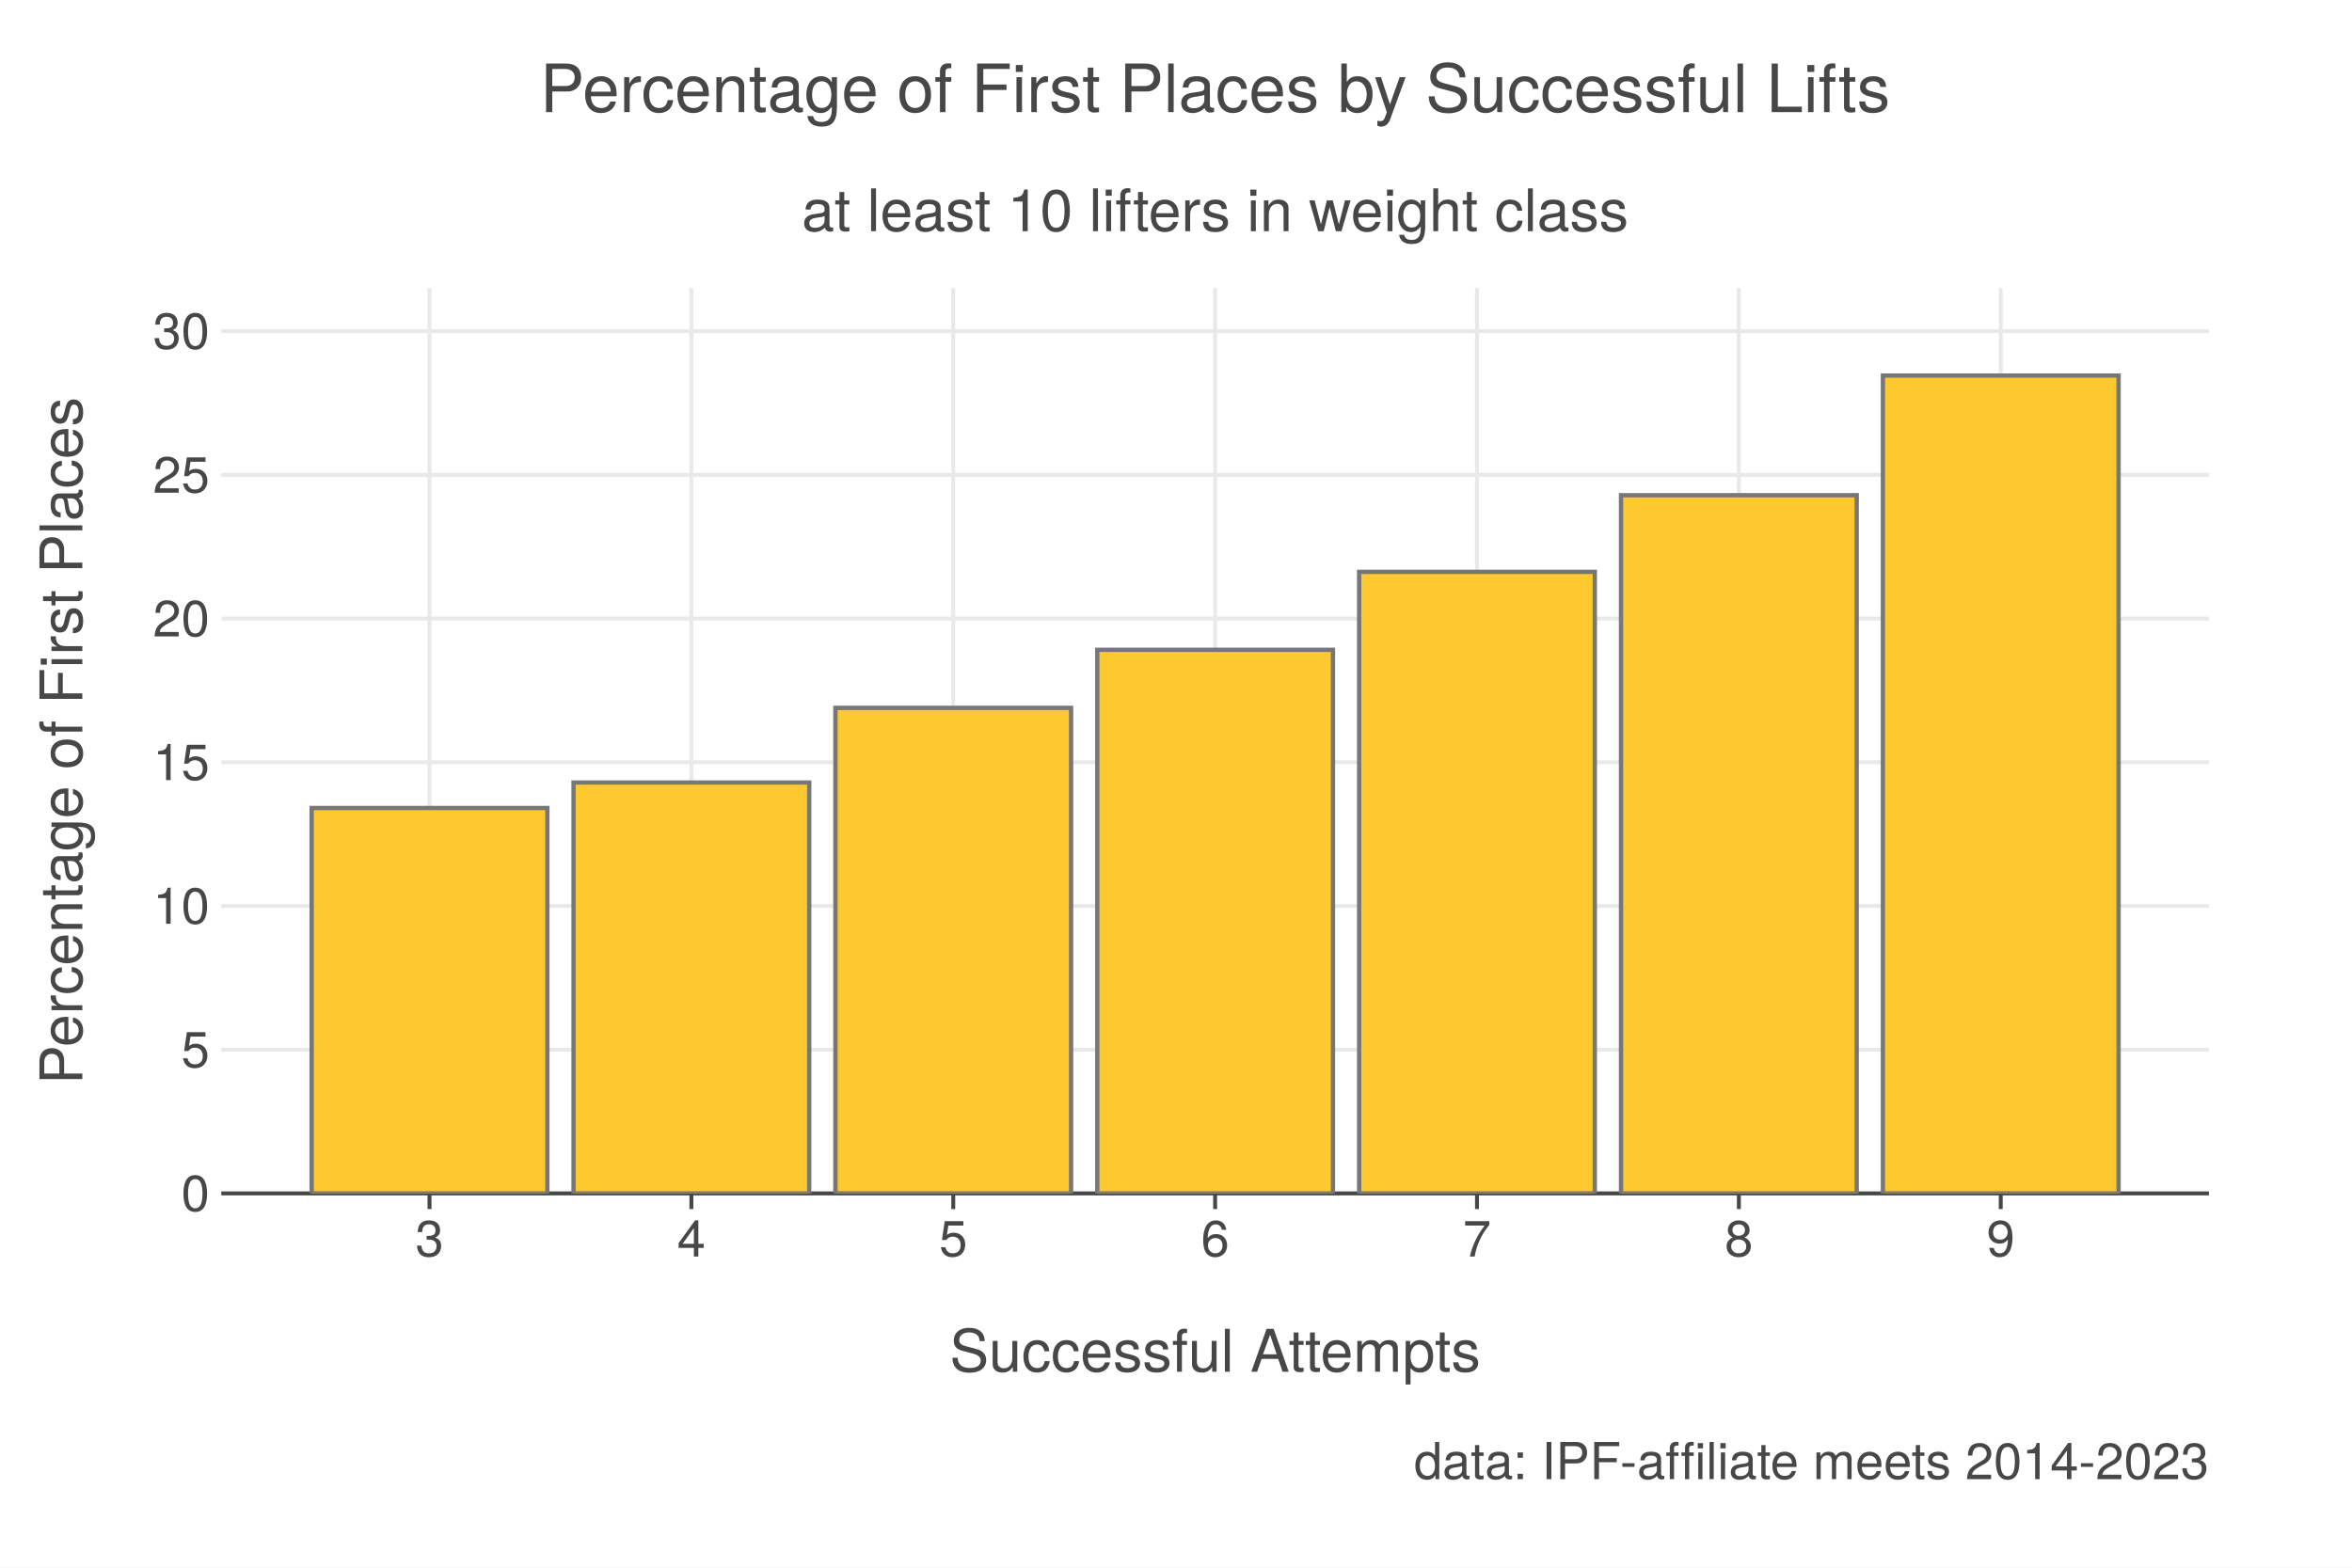
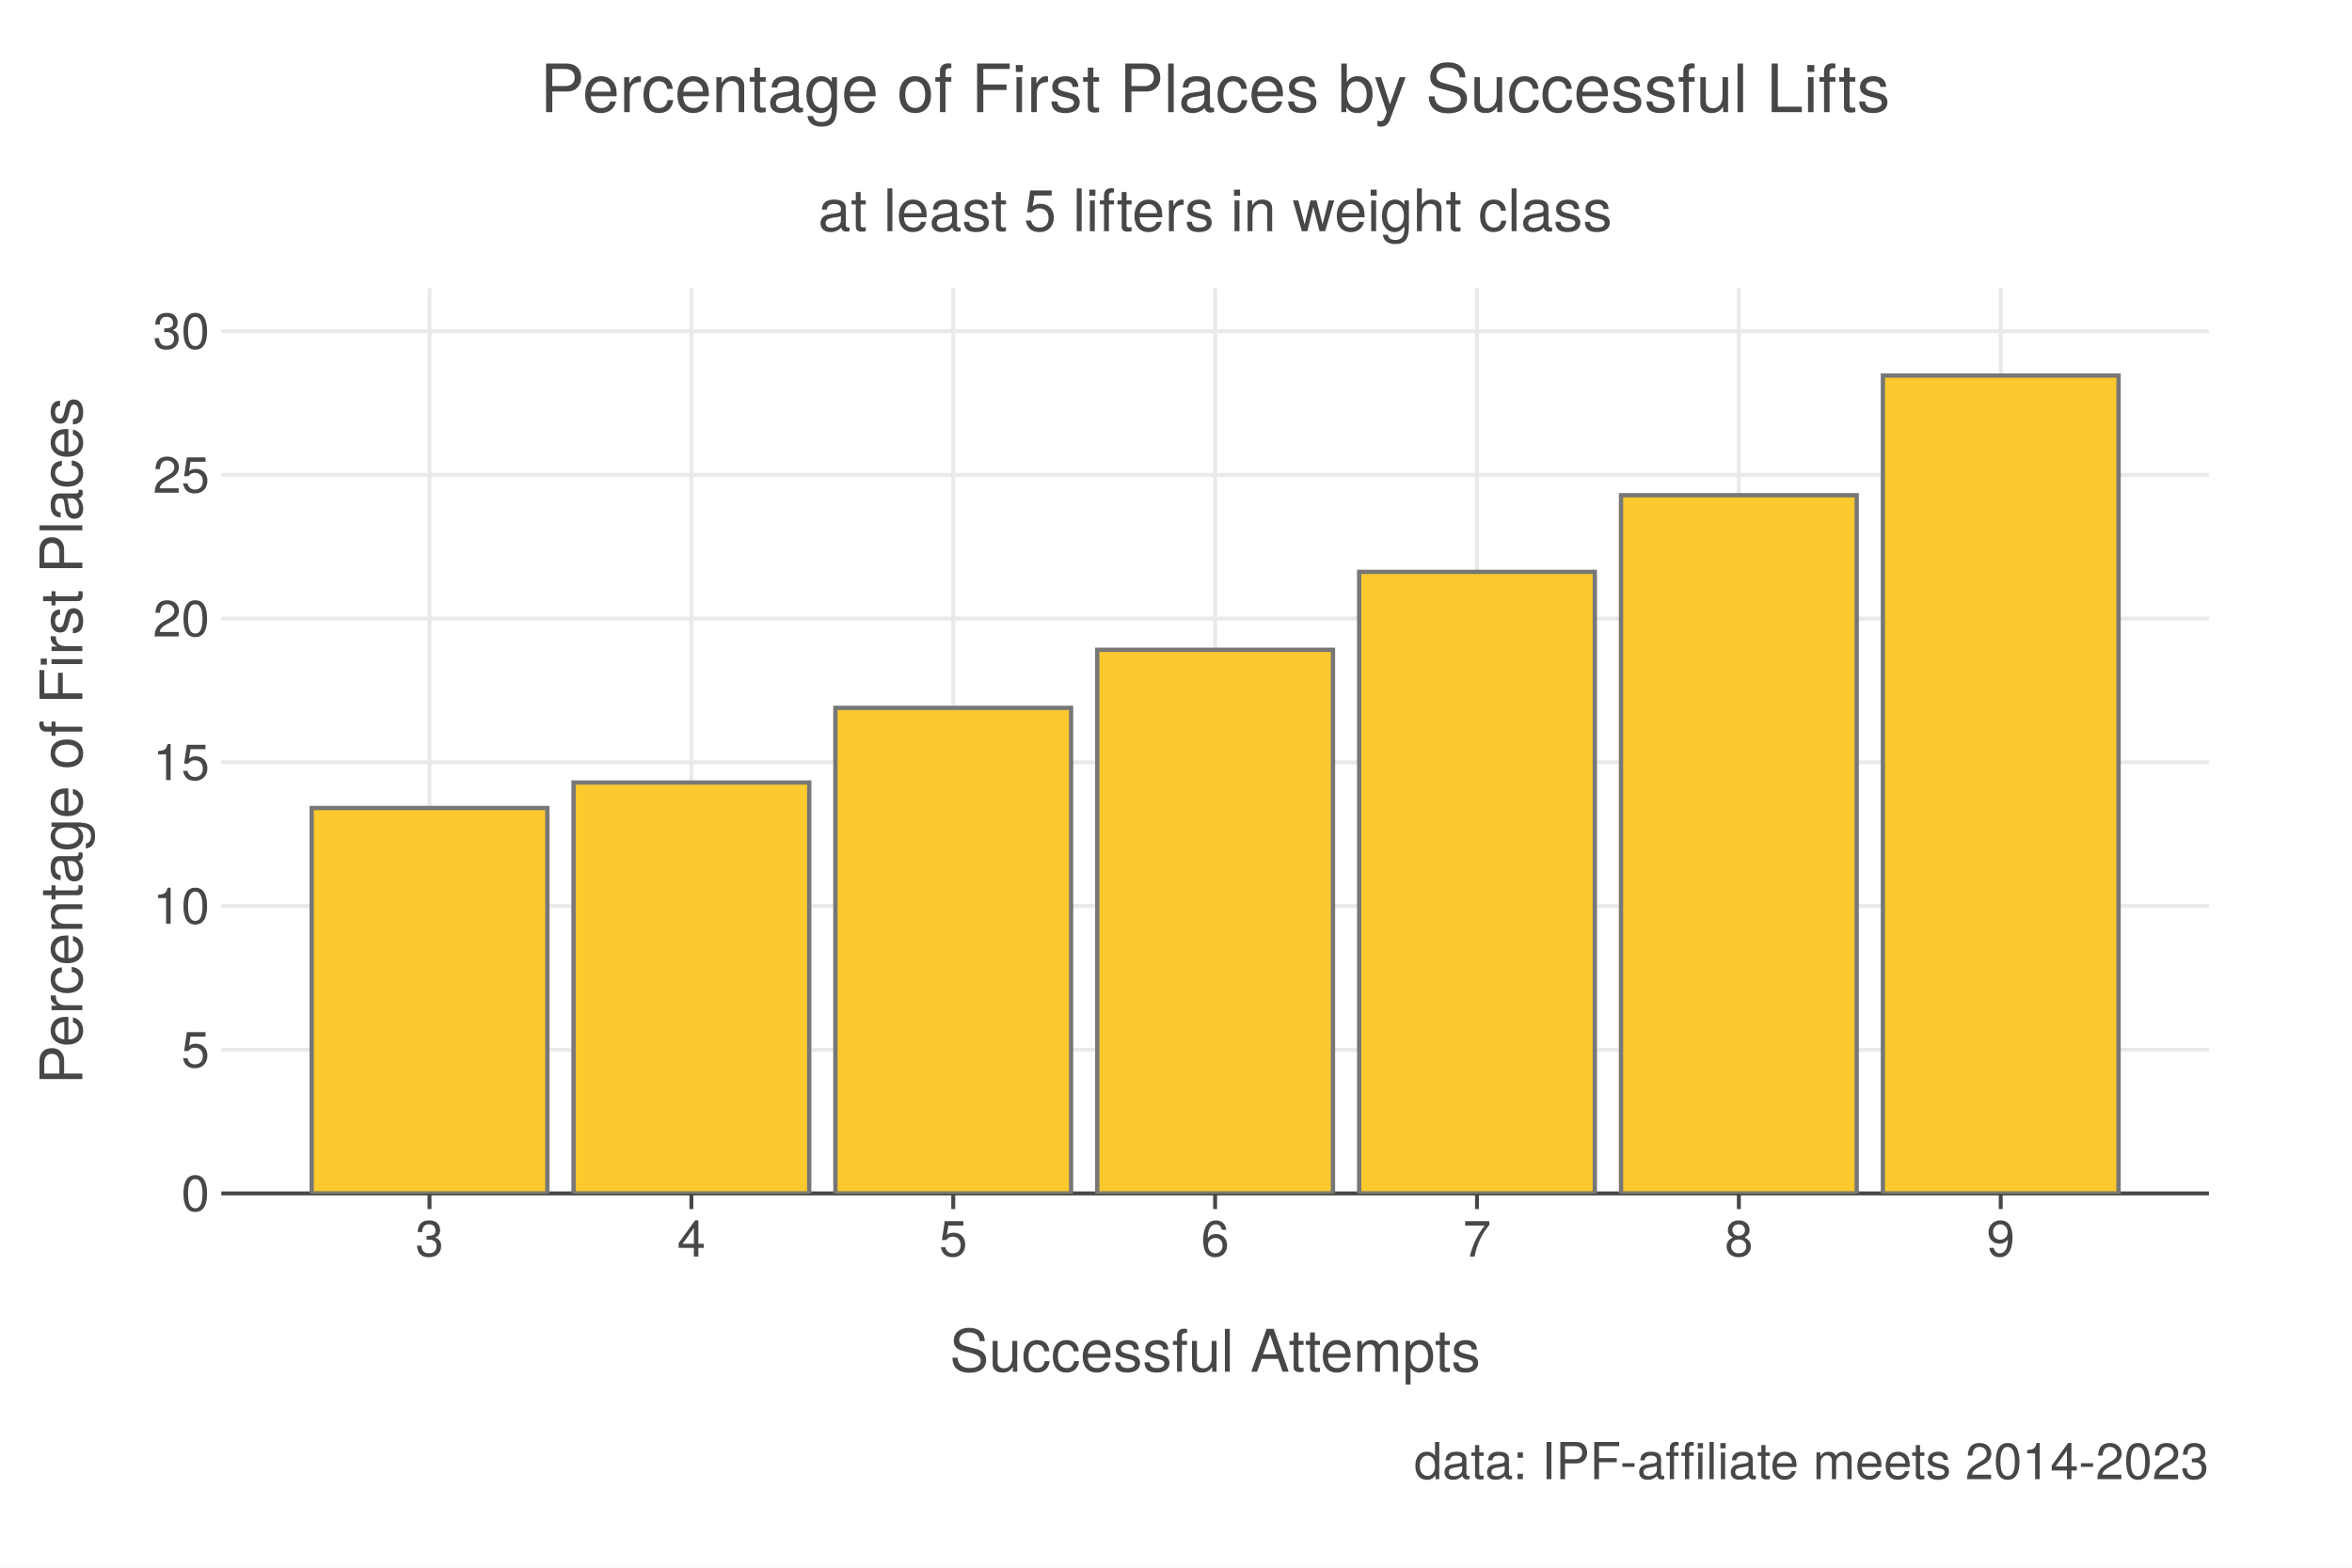
<svg xmlns="http://www.w3.org/2000/svg" display="block" class="plt-container" width="600.0" height="400.0">
  <style type="text/css">
  .plt-container {
   font-family: Lucida Grande, sans-serif;
   user-select: none;
   -webkit-user-select: none;
   -moz-user-select: none;
   -ms-user-select: none;
}
text {
   text-rendering: optimizeLegibility;
}
- #p4UrFx4 .plot-title {
+ #prY6hxO .plot-title {
   fill: #474747;
   font-family: Helvetica Neue;
   font-size: 17.0px;
   font-weight: normal;
   font-style: normal;   
}
- #p4UrFx4 .plot-subtitle {
+ #prY6hxO .plot-subtitle {
   fill: #474747;
   font-family: Helvetica Neue;
   font-size: 15.0px;
   font-weight: normal;
   font-style: normal;   
}
- #p4UrFx4 .plot-caption {
-    fill: #474747;
-    font-family: Helvetica Neue;
-    font-size: 13.0px;
-    font-weight: normal;
-    font-style: normal;   
- }
- #p4UrFx4 .legend-title {
+ #prY6hxO .plot-caption {
+    fill: #474747;
+    font-family: Helvetica Neue;
+    font-size: 13.0px;
+    font-weight: normal;
+    font-style: normal;   
+ }
+ #prY6hxO .legend-title {
   fill: #474747;
   font-family: Helvetica Neue;
   font-size: 15.0px;
   font-weight: normal;
   font-style: normal;   
}
- #p4UrFx4 .legend-item {
-    fill: #474747;
-    font-family: Helvetica Neue;
-    font-size: 13.0px;
-    font-weight: normal;
-    font-style: normal;   
- }
- #p4UrFx4 .axis-title-x {
+ #prY6hxO .legend-item {
+    fill: #474747;
+    font-family: Helvetica Neue;
+    font-size: 13.0px;
+    font-weight: normal;
+    font-style: normal;   
+ }
+ #prY6hxO .axis-title-x {
   fill: #474747;
   font-family: Helvetica Neue;
   font-size: 15.0px;
   font-weight: normal;
   font-style: normal;   
}
- #p4UrFx4 .axis-text-x {
-    fill: #474747;
-    font-family: Helvetica Neue;
-    font-size: 13.0px;
-    font-weight: normal;
-    font-style: normal;   
- }
- #dR0kJhV .axis-tooltip-text-x {
+ #prY6hxO .axis-text-x {
+    fill: #474747;
+    font-family: Helvetica Neue;
+    font-size: 13.0px;
+    font-weight: normal;
+    font-style: normal;   
+ }
+ #dTVl8bV .axis-tooltip-text-x {
   fill: #ffffff;
   font-family: Helvetica Neue;
   font-size: 13.0px;
   font-weight: normal;
   font-style: normal;   
}
- #p4UrFx4 .axis-title-y {
+ #prY6hxO .axis-title-y {
   fill: #474747;
   font-family: Helvetica Neue;
   font-size: 15.0px;
   font-weight: normal;
   font-style: normal;   
}
- #p4UrFx4 .axis-text-y {
-    fill: #474747;
-    font-family: Helvetica Neue;
-    font-size: 13.0px;
-    font-weight: normal;
-    font-style: normal;   
- }
- #dR0kJhV .axis-tooltip-text-y {
+ #prY6hxO .axis-text-y {
+    fill: #474747;
+    font-family: Helvetica Neue;
+    font-size: 13.0px;
+    font-weight: normal;
+    font-style: normal;   
+ }
+ #dTVl8bV .axis-tooltip-text-y {
   fill: #ffffff;
   font-family: Helvetica Neue;
   font-size: 13.0px;
   font-weight: normal;
   font-style: normal;   
}
- #p4UrFx4 .facet-strip-text-x {
-    fill: #474747;
-    font-family: Helvetica Neue;
-    font-size: 13.0px;
-    font-weight: normal;
-    font-style: normal;   
- }
- #p4UrFx4 .facet-strip-text-y {
-    fill: #474747;
-    font-family: Helvetica Neue;
-    font-size: 13.0px;
-    font-weight: normal;
-    font-style: normal;   
- }
- #dR0kJhV .tooltip-text {
-    fill: #474747;
-    font-family: Helvetica Neue;
-    font-size: 13.0px;
-    font-weight: normal;
-    font-style: normal;   
- }
- #dR0kJhV .tooltip-title {
+ #prY6hxO .facet-strip-text-x {
+    fill: #474747;
+    font-family: Helvetica Neue;
+    font-size: 13.0px;
+    font-weight: normal;
+    font-style: normal;   
+ }
+ #prY6hxO .facet-strip-text-y {
+    fill: #474747;
+    font-family: Helvetica Neue;
+    font-size: 13.0px;
+    font-weight: normal;
+    font-style: normal;   
+ }
+ #dTVl8bV .tooltip-text {
+    fill: #474747;
+    font-family: Helvetica Neue;
+    font-size: 13.0px;
+    font-weight: normal;
+    font-style: normal;   
+ }
+ #dTVl8bV .tooltip-title {
   fill: #474747;
   font-family: Helvetica Neue;
   font-size: 13.0px;
   font-weight: bold;
   font-style: normal;   
}
- #dR0kJhV .tooltip-label {
+ #dTVl8bV .tooltip-label {
   fill: #474747;
   font-family: Helvetica Neue;
   font-size: 13.0px;
   font-weight: bold;
   font-style: normal;   
}

  </style>
-   <g id="p4UrFx4">
+   <g id="prY6hxO">
    <path fill-rule="evenodd" fill="rgb(255,255,255)" fill-opacity="1.0" d="M0.0 0.0 L0.0 400.0 L600.0 400.0 L600.0 0.0 Z">
    </path>
    <g transform="translate(34.5 73.5 ) ">
      <g>
        <g transform="translate(21.96121 0.0 ) ">
          <g>
            <line x1="53.109" y1="0.0" x2="53.109" y2="231.0" stroke="rgb(233,233,233)" stroke-opacity="1.0" stroke-width="1.0" fill="none">
            </line>
            <line x1="119.912" y1="0.0" x2="119.912" y2="231.0" stroke="rgb(233,233,233)" stroke-opacity="1.0" stroke-width="1.0" fill="none">
            </line>
            <line x1="186.716" y1="0.0" x2="186.716" y2="231.0" stroke="rgb(233,233,233)" stroke-opacity="1.0" stroke-width="1.0" fill="none">
            </line>
            <line x1="253.519" y1="0.0" x2="253.519" y2="231.0" stroke="rgb(233,233,233)" stroke-opacity="1.0" stroke-width="1.0" fill="none">
            </line>
            <line x1="320.323" y1="0.0" x2="320.323" y2="231.0" stroke="rgb(233,233,233)" stroke-opacity="1.0" stroke-width="1.0" fill="none">
            </line>
            <line x1="387.126" y1="0.0" x2="387.126" y2="231.0" stroke="rgb(233,233,233)" stroke-opacity="1.0" stroke-width="1.0" fill="none">
            </line>
            <line x1="453.93" y1="0.0" x2="453.93" y2="231.0" stroke="rgb(233,233,233)" stroke-opacity="1.0" stroke-width="1.0" fill="none">
            </line>
          </g>
        </g>
        <g transform="translate(21.96121 0.0 ) ">
          <g>
            <line x1="0.0" y1="231.0" x2="507.039" y2="231.0" stroke="rgb(233,233,233)" stroke-opacity="1.0" stroke-width="1.0" fill="none">
            </line>
            <line x1="0.0" y1="194.333" x2="507.039" y2="194.333" stroke="rgb(233,233,233)" stroke-opacity="1.0" stroke-width="1.0" fill="none">
            </line>
            <line x1="0.0" y1="157.667" x2="507.039" y2="157.667" stroke="rgb(233,233,233)" stroke-opacity="1.0" stroke-width="1.0" fill="none">
            </line>
            <line x1="0.0" y1="121.0" x2="507.039" y2="121.0" stroke="rgb(233,233,233)" stroke-opacity="1.0" stroke-width="1.0" fill="none">
            </line>
            <line x1="0.0" y1="84.333" x2="507.039" y2="84.333" stroke="rgb(233,233,233)" stroke-opacity="1.0" stroke-width="1.0" fill="none">
            </line>
            <line x1="0.0" y1="47.667" x2="507.039" y2="47.667" stroke="rgb(233,233,233)" stroke-opacity="1.0" stroke-width="1.0" fill="none">
            </line>
            <line x1="0.0" y1="11.0" x2="507.039" y2="11.0" stroke="rgb(233,233,233)" stroke-opacity="1.0" stroke-width="1.0" fill="none">
            </line>
          </g>
        </g>
        <g transform="translate(21.96121 231.0 ) ">
          <g transform="translate(53.10881 0.0 ) ">
            <line stroke-width="1.0" stroke="rgb(71,71,71)" stroke-opacity="1.0" x2="0.0" y2="4.0">
            </line>
            <g transform="translate(0.0 7.0 ) ">
              <text class="axis-text-x" text-anchor="middle" dy="0.7em">
                <tspan>3</tspan>
              </text>
            </g>
          </g>
          <g transform="translate(119.9123 0.0 ) ">
            <line stroke-width="1.0" stroke="rgb(71,71,71)" stroke-opacity="1.0" x2="0.0" y2="4.0">
            </line>
            <g transform="translate(0.0 7.0 ) ">
              <text class="axis-text-x" text-anchor="middle" dy="0.7em">
                <tspan>4</tspan>
              </text>
            </g>
          </g>
          <g transform="translate(186.7159 0.0 ) ">
            <line stroke-width="1.0" stroke="rgb(71,71,71)" stroke-opacity="1.0" x2="0.0" y2="4.0">
            </line>
            <g transform="translate(0.0 7.0 ) ">
              <text class="axis-text-x" text-anchor="middle" dy="0.7em">
                <tspan>5</tspan>
              </text>
            </g>
          </g>
          <g transform="translate(253.5194 0.0 ) ">
            <line stroke-width="1.0" stroke="rgb(71,71,71)" stroke-opacity="1.0" x2="0.0" y2="4.0">
            </line>
            <g transform="translate(0.0 7.0 ) ">
              <text class="axis-text-x" text-anchor="middle" dy="0.7em">
                <tspan>6</tspan>
              </text>
            </g>
          </g>
          <g transform="translate(320.3229 0.0 ) ">
            <line stroke-width="1.0" stroke="rgb(71,71,71)" stroke-opacity="1.0" x2="0.0" y2="4.0">
            </line>
            <g transform="translate(0.0 7.0 ) ">
              <text class="axis-text-x" text-anchor="middle" dy="0.7em">
                <tspan>7</tspan>
              </text>
            </g>
          </g>
          <g transform="translate(387.1265 0.0 ) ">
            <line stroke-width="1.0" stroke="rgb(71,71,71)" stroke-opacity="1.0" x2="0.0" y2="4.0">
            </line>
            <g transform="translate(0.0 7.0 ) ">
              <text class="axis-text-x" text-anchor="middle" dy="0.7em">
                <tspan>8</tspan>
              </text>
            </g>
          </g>
          <g transform="translate(453.93 0.0 ) ">
            <line stroke-width="1.0" stroke="rgb(71,71,71)" stroke-opacity="1.0" x2="0.0" y2="4.0">
            </line>
            <g transform="translate(0.0 7.0 ) ">
              <text class="axis-text-x" text-anchor="middle" dy="0.7em">
                <tspan>9</tspan>
              </text>
            </g>
          </g>
          <line x1="0.0" y1="0.0" x2="507.039" y2="0.0" stroke-width="1.0" stroke="rgb(71,71,71)" stroke-opacity="1.0">
          </line>
        </g>
        <g transform="translate(21.96121 0.0 ) ">
          <g transform="translate(0.0 231.0 ) ">
            <g transform="translate(-3.0 0.0 ) ">
              <text class="axis-text-y" text-anchor="end" dy="0.35em">
                <tspan>0</tspan>
              </text>
            </g>
          </g>
          <g transform="translate(0.0 194.3333 ) ">
            <g transform="translate(-3.0 0.0 ) ">
              <text class="axis-text-y" text-anchor="end" dy="0.35em">
                <tspan>5</tspan>
              </text>
            </g>
          </g>
          <g transform="translate(0.0 157.6667 ) ">
            <g transform="translate(-3.0 0.0 ) ">
              <text class="axis-text-y" text-anchor="end" dy="0.35em">
                <tspan>10</tspan>
              </text>
            </g>
          </g>
          <g transform="translate(0.0 121.0 ) ">
            <g transform="translate(-3.0 0.0 ) ">
              <text class="axis-text-y" text-anchor="end" dy="0.35em">
                <tspan>15</tspan>
              </text>
            </g>
          </g>
          <g transform="translate(0.0 84.33333 ) ">
            <g transform="translate(-3.0 0.0 ) ">
              <text class="axis-text-y" text-anchor="end" dy="0.35em">
                <tspan>20</tspan>
              </text>
            </g>
          </g>
          <g transform="translate(0.0 47.66667 ) ">
            <g transform="translate(-3.0 0.0 ) ">
              <text class="axis-text-y" text-anchor="end" dy="0.35em">
                <tspan>25</tspan>
              </text>
            </g>
          </g>
          <g transform="translate(0.0 11.0 ) ">
            <g transform="translate(-3.0 0.0 ) ">
              <text class="axis-text-y" text-anchor="end" dy="0.35em">
                <tspan>30</tspan>
              </text>
            </g>
          </g>
        </g>
      </g>
-       <g clip-path="url(#cngi8DD)" clip-bounds-jfx="[rect (21.961, 0.0), (507.039, 231.0)]">
+       <g clip-path="url(#c0qVBZ5)" clip-bounds-jfx="[rect (21.961, 0.0), (507.039, 231.0)]">
        <g transform="translate(21.96121 0.0 ) ">
          <g>
            <g>
              <rect x="423.868" y="22.326" height="208.674" width="60.123" stroke="rgb(119,119,119)" stroke-opacity="1.0" fill="rgb(254,201,46)" fill-opacity="1.0" stroke-width="1.1">
              </rect>
              <rect x="357.065" y="52.865" height="178.135" width="60.123" stroke="rgb(119,119,119)" stroke-opacity="1.0" fill="rgb(254,201,46)" fill-opacity="1.0" stroke-width="1.1">
              </rect>
              <rect x="290.261" y="72.407" height="158.593" width="60.123" stroke="rgb(119,119,119)" stroke-opacity="1.0" fill="rgb(254,201,46)" fill-opacity="1.0" stroke-width="1.1">
              </rect>
              <rect x="223.458" y="92.304" height="138.696" width="60.123" stroke="rgb(119,119,119)" stroke-opacity="1.0" fill="rgb(254,201,46)" fill-opacity="1.0" stroke-width="1.1">
              </rect>
              <rect x="156.654" y="107.113" height="123.887" width="60.123" stroke="rgb(119,119,119)" stroke-opacity="1.0" fill="rgb(254,201,46)" fill-opacity="1.0" stroke-width="1.1">
              </rect>
              <rect x="89.851" y="126.165" height="104.835" width="60.123" stroke="rgb(119,119,119)" stroke-opacity="1.0" fill="rgb(254,201,46)" fill-opacity="1.0" stroke-width="1.1">
              </rect>
              <rect x="23.047" y="132.668" height="98.332" width="60.123" stroke="rgb(119,119,119)" stroke-opacity="1.0" fill="rgb(254,201,46)" fill-opacity="1.0" stroke-width="1.1">
              </rect>
            </g>
            <g>
              <g>
                <g>
                  <circle fill="#ffffff" fill-opacity="0.0" stroke="#474747" stroke-opacity="0.0" stroke-width="1.65" cx="453.93" cy="11.0" r="4.125" />
                </g>
              </g>
            </g>
          </g>
        </g>
        <defs>
-           <clipPath id="c855VBJ">
+           <clipPath id="cuDkrBP">
            <rect x="21.961" y="0.0" width="507.039" height="231.0">
            </rect>
          </clipPath>
        </defs>
        <defs>
-           <clipPath id="cngi8DD">
+           <clipPath id="c0qVBZ5">
            <rect x="21.961" y="0.0" width="507.039" height="231.0">
            </rect>
          </clipPath>
        </defs>
      </g>
      <g>
      </g>
    </g>
    <g transform="translate(309.9806 28.6 ) ">
      <text class="plot-title" y="0.0" text-anchor="middle">
        <tspan>Percentage of First Places by Successful Lifts</tspan>
      </text>
    </g>
    <g transform="translate(309.9806 59.0 ) ">
      <text class="plot-subtitle" y="0.0" text-anchor="middle">
-         <tspan>at least 10 lifters in weight class</tspan>
+         <tspan>at least 5 lifters in weight class</tspan>
      </text>
    </g>
    <g transform="translate(21.0 189.0 ) rotate(-90.0 ) ">
      <text class="axis-title-y" y="0.0" text-anchor="middle">
        <tspan>Percentage of First Places</tspan>
      </text>
    </g>
    <g transform="translate(309.9806 350.0 ) ">
      <text class="axis-title-x" y="0.0" text-anchor="middle">
        <tspan>Successful Attempts</tspan>
      </text>
    </g>
    <g transform="translate(563.5 377.4 ) ">
      <text class="plot-caption" y="0.0" text-anchor="end">
        <tspan>data: IPF-affiliate meets 2014-2023</tspan>
      </text>
    </g>
    <path fill="rgb(0,0,0)" fill-opacity="0.0" stroke="rgb(71,71,71)" stroke-opacity="1.0" stroke-width="0.0" d="M0.0 0.0 L0.0 400.0 L600.0 400.0 L600.0 0.0 Z">
    </path>
  </g>
-   <g id="dR0kJhV">
+   <g id="dTVl8bV">
  </g>
</svg>
